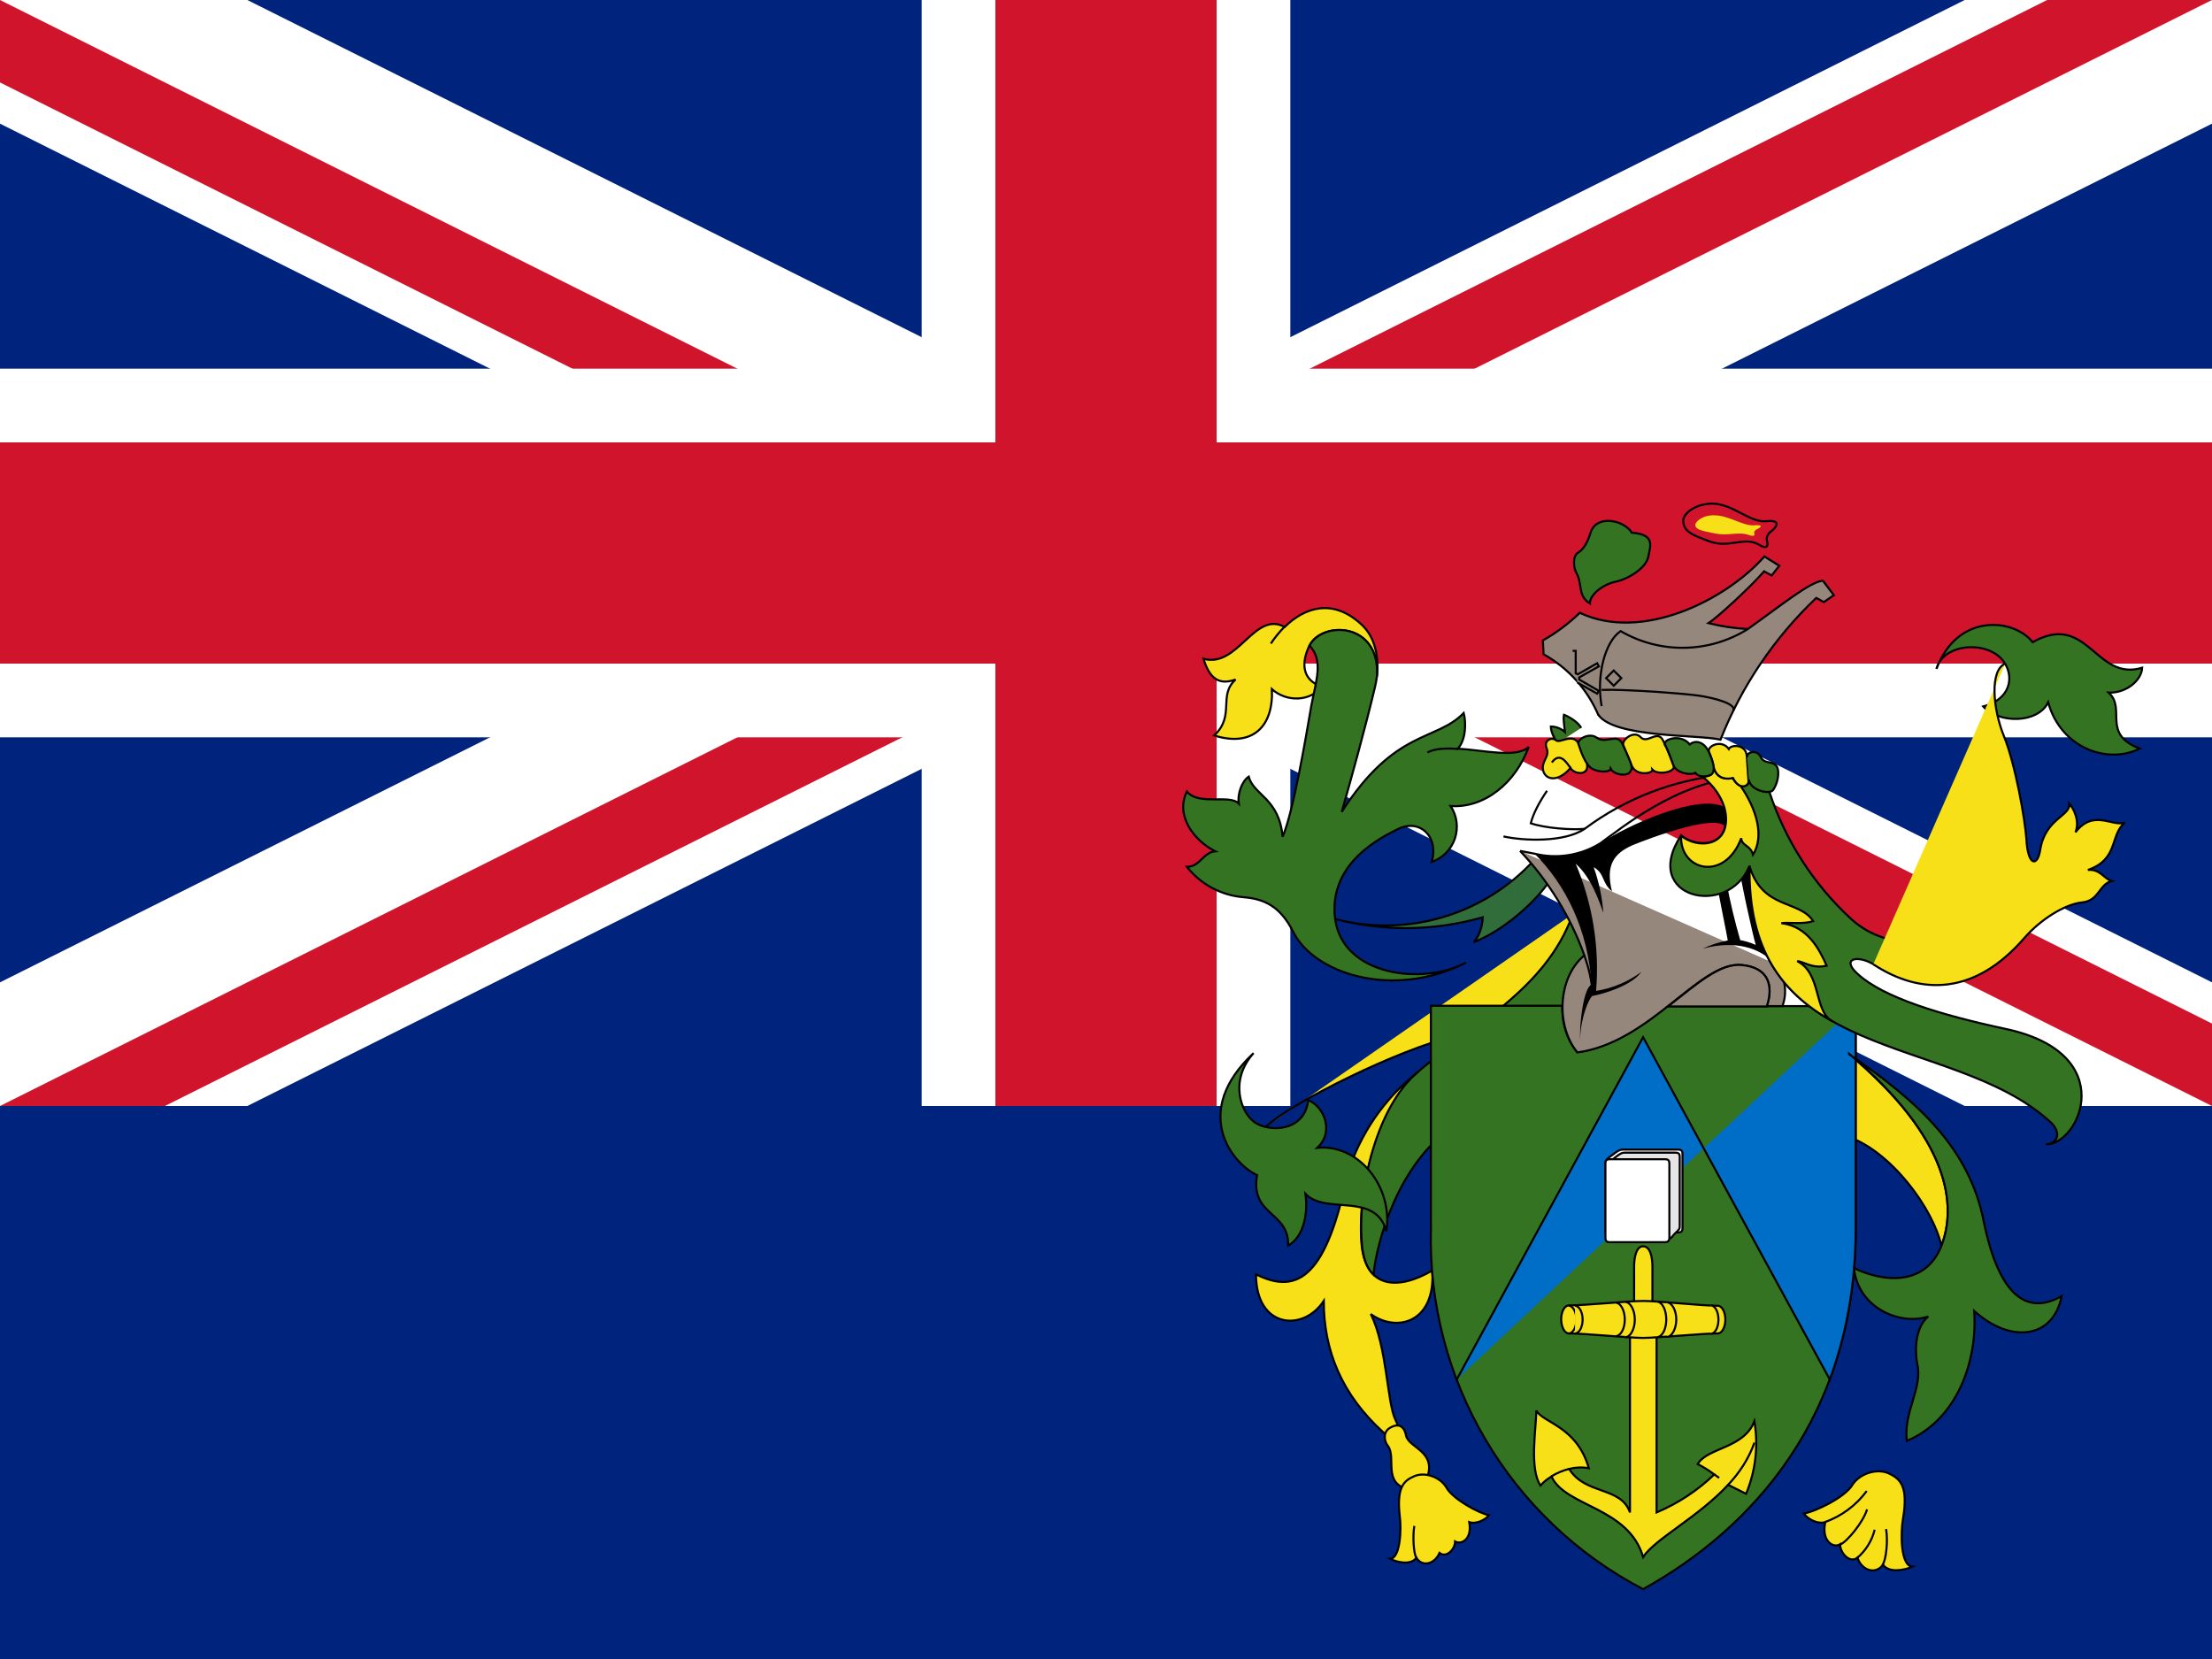
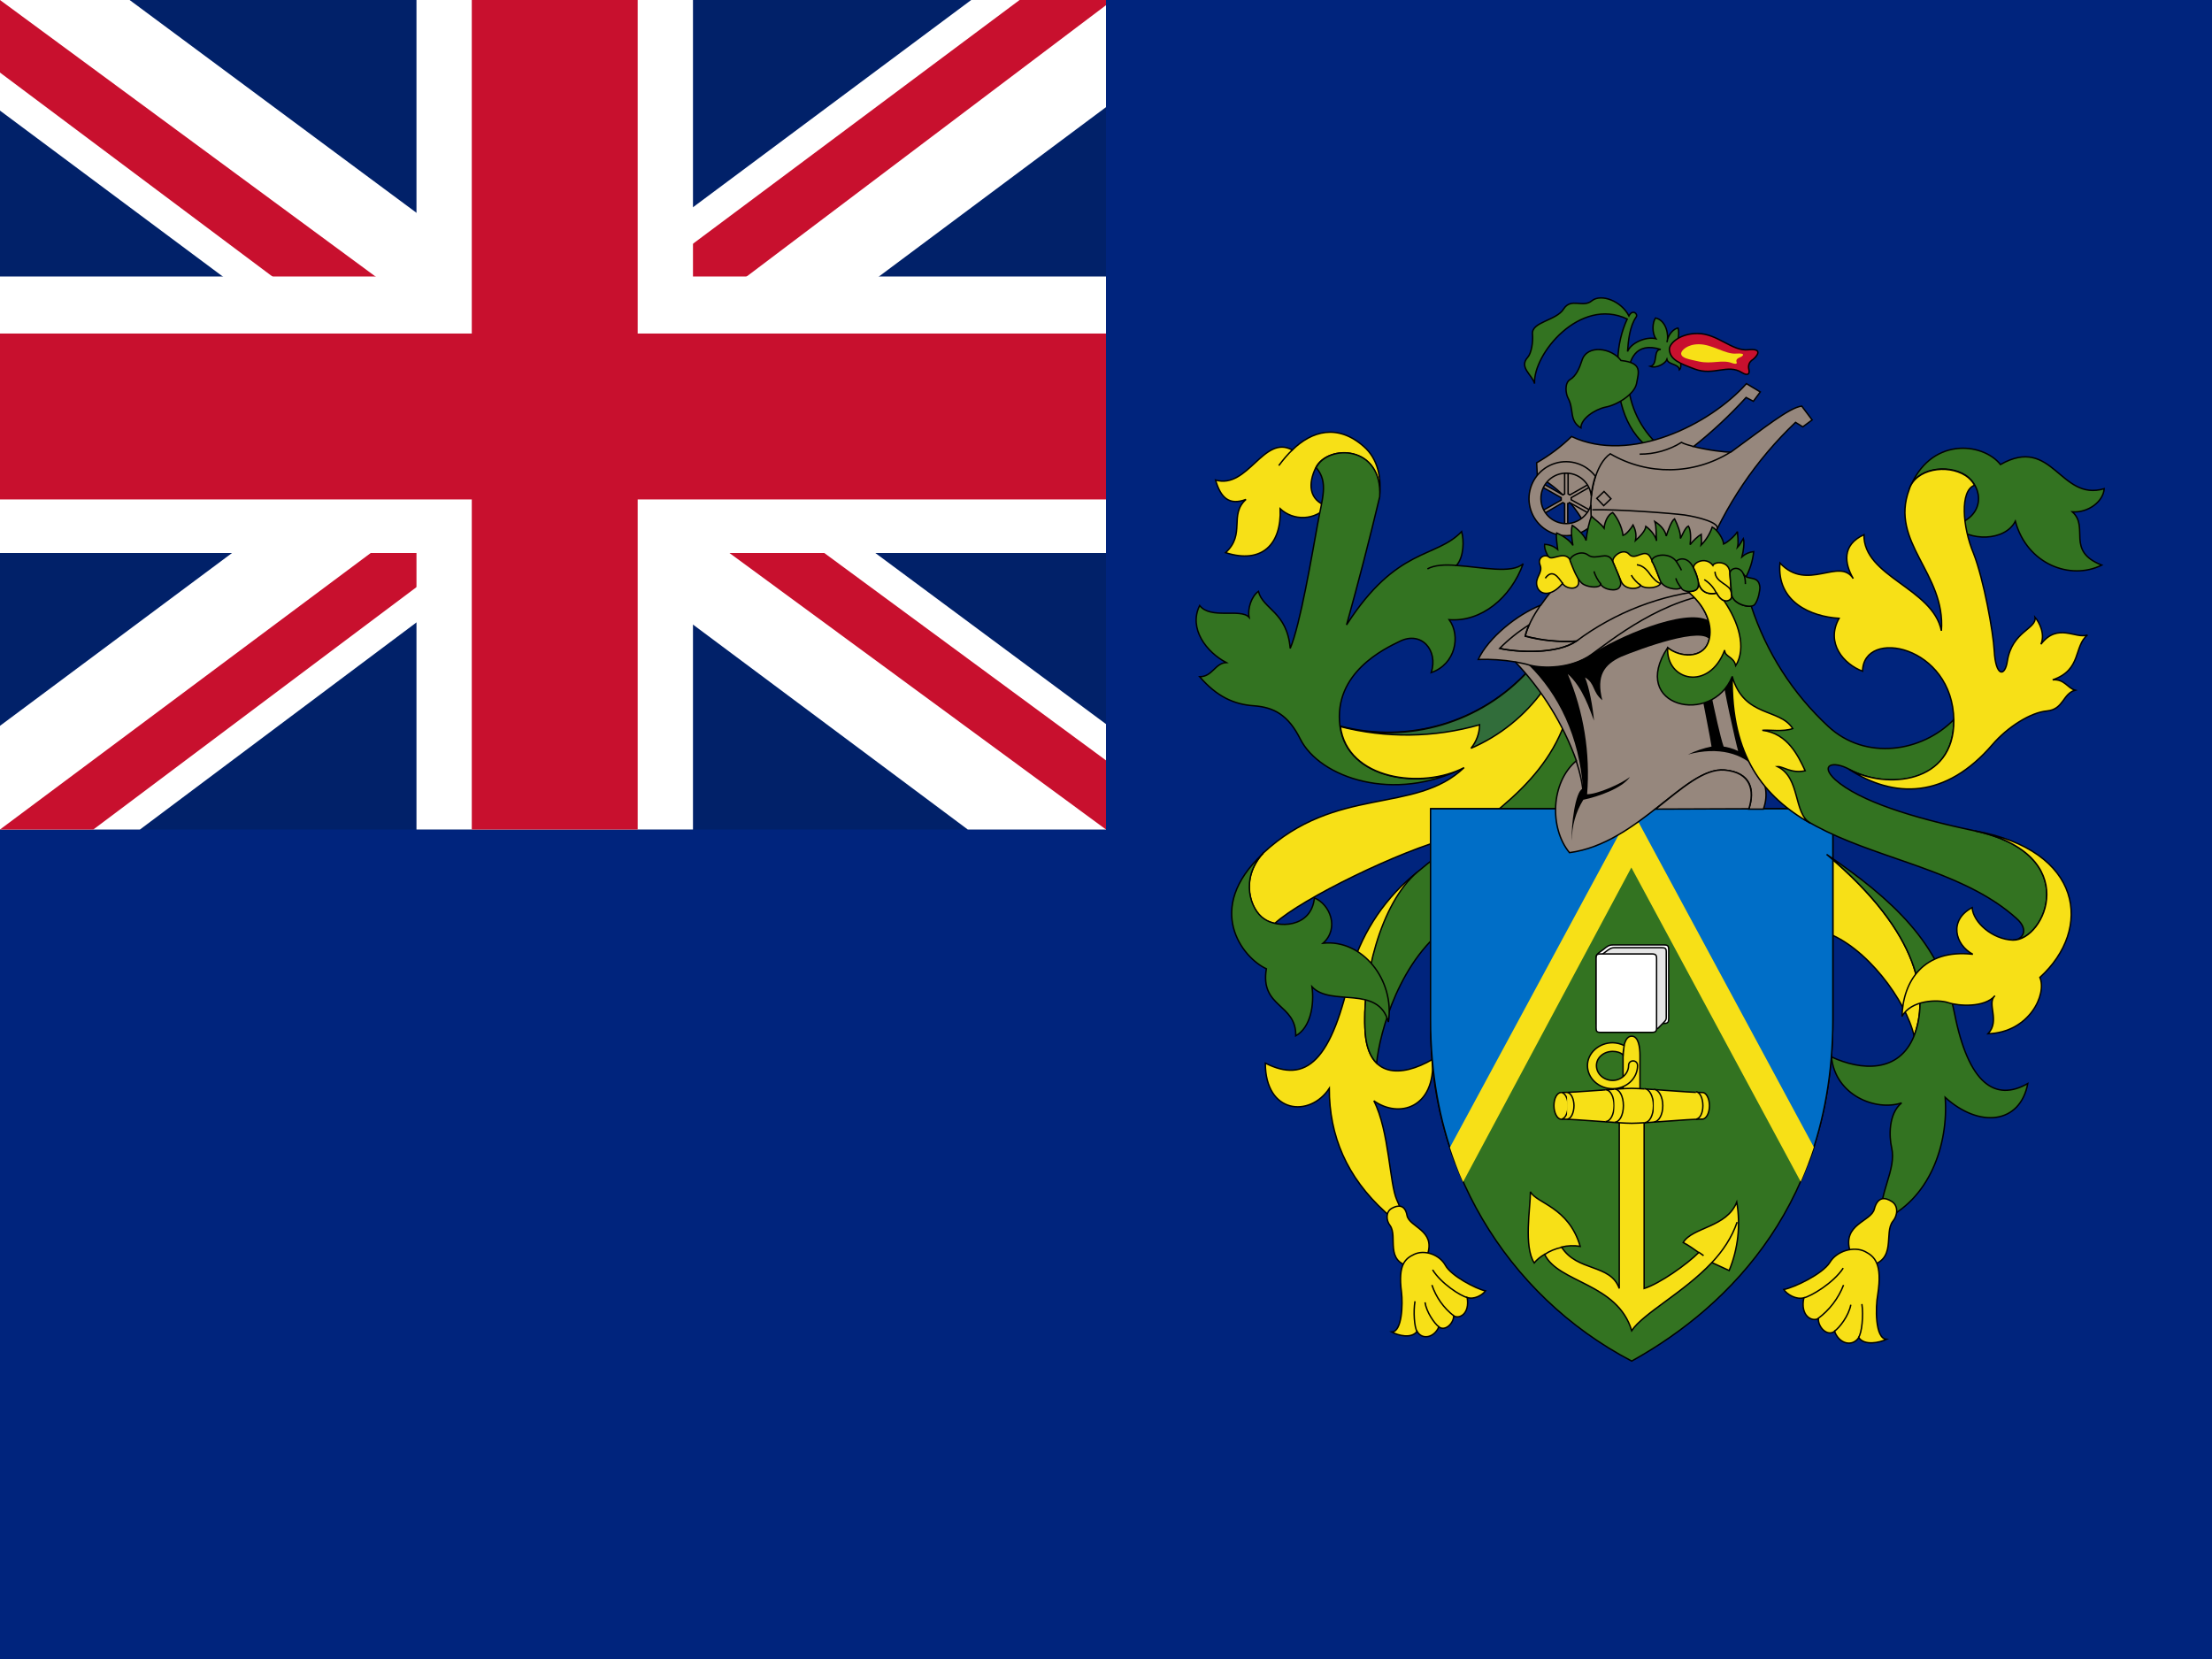
- <svg xmlns="http://www.w3.org/2000/svg" id="flag-icon-css-pn" viewBox="0 0 640 480">
-   <defs>
+ <svg xmlns="http://www.w3.org/2000/svg" id="flag-icons-pn" viewBox="0 0 640 480">
+   <defs id="defs553">
    <clipPath id="pn-a">
-       <path d="M-15-7.5h30v15h-30z" />
+       <path id="path550" d="M-15-7.5h30v15h-30z" />
    </clipPath>
  </defs>
-   <path fill="#00247d" d="M0 0h640v480H0z" />
-   <g clip-path="url(#pn-a)" transform="translate(320 160) scale(21.33333)">
-     <circle r="20" fill="#00247d" />
-     <path stroke="#fff" stroke-width="3" d="M-20-10l40 20m-40 0l40-20" />
-     <path stroke="#cf142b" stroke-width="2" d="M-20-10l40 20m-40 0l40-20" />
-     <path fill="#fff" d="M0 0l20 10h-3L-3 0m3 0l20-10h3L3 0M0 0l-20 10h-3L-3 0m3 0l-20-10h3L3 0" />
-     <path stroke="#fff" stroke-width="5" d="M-20 0h40M0-10v20" />
-     <path stroke="#cf142b" stroke-width="3" d="M-20 0h40M0-10v20" />
-   </g>
-   <path fill="#f7e017" stroke="#000" stroke-width=".6" d="M410 310.4a59.7 59.7 0 00-20.1 29.3c-6 28.9-14 35.3-26.5 29 0 15.6 13.6 16.8 19.6 7.7 0 14.5 5.3 27.1 17.1 37.9 5 4.5 6 1.4 3.6-3.6s-2.4-21.2-7.1-30.5c7.6 5.5 18.8 2.4 17.8-12.6-9.7 5.7-19.5 5.5-20.5-8.1-1.2-16 5-39.1 16-49.1zm-11.6-114.8c.6-5.7-.6-11.6-4.8-15.2-8-7.2-16-4.8-21.9 1-8.8-4.8-13.5 12-23.5 9.2 1.7 5.5 4.3 7.8 9.3 6-5.2 4.7 0 10.4-6.2 16.2 11.2 3.5 17.2-2.7 16.7-13.4 4.3 3.8 11 3.6 14.5-.7-6-2-6-7.1-3.6-12 3.6-7 20.4-6.8 19.5 9z" />
-   <path fill="#337321" stroke="#000" stroke-width=".6" d="M424.2 278.5c-12.6 6.7-35.7 3.8-37.9-12.6-2.1-16.4 13.8-23.8 18.1-26 6.7-3.3 12 2.6 9.8 9.5a10.8 10.8 0 005.5-16.2c9.7.7 18.8-6.6 22.6-17.1-3.4 3.3-12.8 1-20.5.5 2.4-2.6 2.4-7.7 1.7-10.3-8.1 8.3-19.8 4.5-35.3 28.6 2.4-8.3 7-25 9.6-36a27.1 27.1 0 00.6-3.3c.9-15.7-15.9-16-19.5-8.8 4 4.4 2 9.6.5 17.4-1.6 9.3-5.2 30.7-8.3 37.9-1-11.2-8.4-12-9.8-17.4-2.1 1.4-3.3 5.2-2.9 7.8-2.6-2.8-11.6.7-15-3.5-3.5 7.1 2.2 14.3 8.2 17.3-3.5.3-4.4 4.5-8.2 4.5a23.3 23.3 0 0016.5 8.8c6 .5 10.6 2.7 14.3 10.1 6 11.9 28.6 19.6 50 8.8z" />
-   <path fill="#f7e017" stroke="#000" stroke-width=".6" d="M455.7 264c-7.2 19.7-26.7 33.8-35.6 36-15 3.6-45.6 18.4-53.8 26" />
-   <path fill="#337321" stroke="#000" stroke-width=".6" d="M410 310.4c-11.4 9.6-17.3 33.1-16 49.1.3 4.4 1.5 7.5 3.4 9.3.8-9 7.1-32.4 23.2-42.9 13.6-8.8 34.8-28.6 42.7-51.2a18 18 0 00-8.4-9.8c-7.8 21.4-28.7 31.6-45 45.5z" />
-   <path fill="#316d3a" stroke="#000" stroke-width=".6" d="M448.4 254.8c-4 6-13.2 14.4-22 17.8 1.9-2.2 2.5-5 2.6-7.2a80.8 80.8 0 01-42.7.5 58.2 58.2 0 0057.7-17.2c2 2.2 3.6 4 4.4 6.1z" />
-   <path fill="#337321" stroke="#000" stroke-width=".6" d="M362.7 304.7c-18.2 17-6.2 32 1 35.3-2 11.9 9.3 10.4 9 20.4 4.6-2.6 5.8-9.5 5-15 5.8 6.2 20.3-.7 23.4 10.8 2-12.7-7.9-25.3-20-24.1 5-4.5 2.1-11.9-2.6-13.8-1 9.3-11.5 9.3-15.5 6.4-4-2.8-7.4-12.1-.3-20z" />
-   <path fill="#f7e017" stroke="#000" stroke-width=".6" d="M402.2 413.1c-2 1.1-1.9 3.7-.6 5.3 2.5 3.4-1.8 11 6.3 12.6 2.4.5 4.2-1 5.1-3.7 2.5-7.5-5.5-8.4-6.2-12-.7-3.5-3-3.2-4.6-2.2z" />
-   <path fill="#f7e017" stroke="#000" stroke-width=".6" d="M409 427.2c-2.7 1.2-5 3-4 11.5.5 3.6.2 12.2-2.8 12.3 1.9 1 6 2 7.6-.3 1.6 2.7 5.2 2 6.7-1.4 1.9 1.6 4.5-1 4.5-3.3 1.7 1 5-.5 4.1-5.6 2 .7 4.7-.7 5.7-2-3-.6-10.5-4.7-12.3-8-1.8-3.1-6.4-4.7-9.5-3.2z" />
-   <path fill="none" stroke="#000" stroke-width=".6" d="M367.7 186.2a31.4 31.4 0 014-4.9m41.3 36.4c2.1-1.1 5.3-1.3 8.9-1m-12.1 234c-.8-1.1-1.1-6.2-.6-9.2m7.3 7.8" />
-   <path fill="#f7e017" stroke="#000" stroke-width=".6" d="M535 305c29.3 24.5 31.2 44 26.7 55.4-2.4-10.7-14.5-27.3-27.2-31.6l.5-23.9z" />
-   <path fill="#337321" stroke="#000" stroke-width=".6" d="M482.6 291.1h54.3v64.4c0 54.7-30.5 87.1-61.5 104.3A114.3 114.3 0 01414 355.5V291h38c0 3.4.4 8.4 4.3 13.4 9-1 19.2-7.7 26.2-13.4z" />
-   <path fill="#006ec7" stroke="#000" stroke-width=".6" d="M536.9 291.1v64.4c0 16.5-2.8 31-7.5 43.6l-54-99-53.9 99" />
-   <g fill="#f7e017" stroke="#000" stroke-width=".6">
-     <path d="M500 429.6l5.2 2.6a38.3 38.3 0 002.4-21c-3 7.9-13.6 7.6-16.4 12.4a34.6 34.6 0 014.8 3 55 55 0 01-16.7 11v-51c0-3.6-1.2-6.6-1.2-9.6v-10.5c0-2.4-.5-5.9-2.7-5.9-2.1 0-2.6 3.5-2.6 5.9V377c0 3-1.2 6.4-1.2 9.6v51c-2.6-7.6-12.9-5-17.6-12.6a13.5 13.5 0 015.7-.2c-3.5-12.2-13.3-13.1-15.2-16.7 0 5-2.1 16.7 1.2 21.7a13.3 13.3 0 013.2-2.6c4 8.8 22.3 8.8 26.5 23.3 3.5-5.3 15.9-11.5 24.6-20.9z" />
-     <path d="M475.4 387.1c4 0 17-1.3 21.6-1.3 1.2 0 2.2-1.8 2.2-4s-1-4-2.2-4c-4.6 0-17.5-1.4-21.5-1.4s-17 1.3-21.6 1.3c-1.2 0-2.2 1.8-2.2 4s1 4.1 2.2 4.1c4.6 0 17.5 1.3 21.5 1.3zm-2.6-20.9" />
-     <path d="M453.9 385.8c1.2 0 2.2-1.8 2.2-4s-1-4-2.2-4" />
-     <path d="M455.7 385.8c1.2 0 2.2-1.8 2.2-4s-1-4-2.2-4m11.7 8.8c1.5 0 2.7-2.1 2.7-4.8 0-2.7-1.2-4.9-2.7-4.9m2.8 10c1.5 0 2.8-2.3 2.8-5.1s-1.3-5.1-2.8-5.1m9.1 10.2c1.6 0 2.8-2.3 2.8-5.1 0-2.9-1.2-5.2-2.8-5.2m3 10.2c1.4 0 2.7-2.3 2.7-5 0-2.8-1.3-5-2.8-5m12.8 9.1c1.2 0 2.2-1.8 2.2-4.1s-1-4.1-2.2-4.1m-46.2 49.5a18.1 18.1 0 015.2-2.2m43.4 2.6l-1.4-1m4 3c3.3-3.5 6-7.6 7.6-12.2" />
-   </g>
-   <g stroke="#000" stroke-width=".6">
-     <path fill="#fff" d="M464.5 336.6c0-1.2 1-1.7 2.1-2.5 1.3-1 1.9-1.5 3.1-1.5h15.6c1.2 0 1.5.3 1.5 1.4v21.2c0 1.1-.3 1.4-1.5 1.4h-20.8v-20.2" />
-     <path fill="#e5e5e5" d="M481.5 358.5c2 0 1.7 0 3-1.5 1.6-1.5 1.5-1.4 1.5-2.8v-19.4c0-1-.3-1.3-1.4-1.3h-14.4c-1.1 0-1.6.4-2.9 1.4-1 .8-1.9 1.3-1.9 2.3v21.3h16z" />
-     <path fill="#fff" d="M483 358c0 1-.3 1.4-1.4 1.4h-15.7c-1.1 0-1.4-.3-1.4-1.4v-21.3c0-1 .3-1.3 1.4-1.3h15.7c1.1 0 1.4.3 1.4 1.4V358z" />
-   </g>
-   <path fill="#96877d" stroke="#000" stroke-width=".6" d="M513.3 278.7a12 12 0 012.4 12.4h-4.5c1.9-5.7.7-11.2-7.4-11.9-12.1-1-26.2 22.4-47.4 25.3-6.2-7.4-5.9-21.5 2-28.1a86.7 86.7 0 00-18.6-30.2" />
-   <path d="M460.5 285c-1-16-7.5-29-16.5-38a25 25 0 0019-3c8-5.3 28.4-14.5 35.9-10.5a11.7 11.7 0 01.5 6.1c-1.8-4.7-21.6 2.7-27.2 5-5.3 2.4-7.7 5.8-5.8 13.3-3.1-2.6-2-5.1-5.3-7a50 50 0 012.8 13.2c-1.2-3.2-3.4-10.1-8-14.2a78 78 0 015.9 36.8 30 30 0 0013.1-5.5c-2.5 3.6-9.7 6.1-14.3 7-2 2.6-3.5 9-3.4 12.6-.3-4.4 1-15.2 3.3-15.9zm52.8-6.3c-4-4.4-11.3-6.8-20.7-4.2a29.8 29.8 0 017.3-2.4c-.4-2.5-2.7-13.3-3-15.9l2.6-1a178 178 0 004 16.8c1 .2 2.8.6 4.5 1.4-.8-2.5-4.8-20.5-4.7-22.4l3.6-2c1.4 9.8 3.7 24 6.4 29.7z" />
-   <path fill="#96877d" stroke="#000" stroke-width=".6" d="M511.2 291.1c1.9-5.7.7-11.2-7.4-11.9-6.3-.5-13 5.6-21.2 12h28.6zm-52.7-51.3" />
-   <path fill="none" stroke="#000" stroke-width=".6" d="M458.4 276.4c1.3 3.8 2.2 7.4 2.3 10.7m-13.1-58.3c-2.2 3.2-4 6.6-4.7 9.4 4 1.4 12 2 15.6 1.6" />
-   <path fill="none" stroke="#000" stroke-width=".6" d="M439.8 246.2l4.2.8a24.9 24.9 0 0019-3c6-4.3 22.2-17.7 40.6-19.1" />
-   <path fill="none" stroke="#000" stroke-width=".6" d="M435 242c5.8 1.3 17.6 1.8 23.5-2.2a80.4 80.4 0 0140.5-15.6" />
-   <path fill="#337321" stroke="#000" stroke-width=".6" d="M535 305c20 13.8 34.8 27.1 39 48.6 4.4 21.4 12.5 27.1 22.5 21.4-2.4 12.4-14.8 13.8-25.3 4.3 1 14.3-4.8 31.4-19.5 37.6-1-8.6 4.7-15.3 3-22.4-.6-3-.9-10.2 3.2-13.6-7.9 2.7-20.3-2.3-21.5-14 9 4.3 20.8 5 25.3-6.4 4.5-11.5 2.6-31-26.7-55.6zm25.3-111.5c6.1-16.3 22.4-14.6 27.8-7.7 16-9 18.1 11.5 31.7 7.4-.2 3.8-4.8 7.4-9.7 7.2 5.2 4.7-2.2 11.9 9 16.2-9.5 4.7-22.9-.3-26.5-13.4-3 6.2-14.3 6.2-18.8 1.2 9.8-2.6 9-11.7 3.6-15.2-5.5-3.6-15.3-2.2-17.1 4.2zM511.9 229a86.8 86.8 0 0023.6 36.8c11.4 10.5 28.7 7.8 38.3-2.2.3 20-20.4 21.5-31.9 15.3-5-2.8-9.2-1.3-4.3 3 7.4 6.7 23.6 11.7 42.7 15.8 33.3 7.1 21.4 33.6 11.6 33.4 2.9-.1 5.2-3 1.1-6.7-29-26-87.8-15.7-86.8-73.9-6.2 15.3-31.7 9.3-19.8-8.8 3.8 3.1 10.5 3.3 12.4-1.4 1.5-3.7.5-10.2-6.2-15.7 1.1-.1 3.5 0 3.2-2.7.3 1.6 1.8 4 5.5 3.2 1.1 1.6 2.2 2.8 3.8 2.2.3-.2 1.2-.6.8-2.3.3 3.1 4 4.3 6 4z" />
-   <path fill="#f7e017" stroke="#000" stroke-width=".6" d="M542 279c13.7 9 29.3 9 43.7-7.6 4.6-5.3 11.7-9.8 16.7-10.3s4.8-5.2 8.6-6.2c-2.4-.7-3.3-3.5-6.9-3.2 9-3.1 6.3-10.2 10.7-13.7-3.6 1.3-9.1-4-14.3 2.8 1.3-3.2-.5-6.9-1.8-8.3.5 3.6-7 4.3-8.4 13.4-.8 5-3.6 4.7-4-3.1-.4-5.8-3.2-21.7-6.5-29.8-3.3-8.1-4.1-19.2.4-21m-33.5 234.4c3 1.5 5.5 3.5 3.9 13-.7 4-.8 13.6 2.7 13.9-2.2 1-6.8 1.9-8.5-.6-2 2.9-6 1.9-7.4-2-2.2 1.7-5-1.3-5-3.9-1.8 1.2-5.5-.7-4.3-6.4-2.3.7-5.2-1-6.2-2.5 3.3-.5 11.9-4.7 14-8.2 2.2-3.5 7.4-5 10.8-3.3z" />
-   <path fill="none" stroke="#000" stroke-width=".6" d="M544.7 452.7c1-1.3 1.6-6.9 1-10.3m-8.4 8.4a15.7 15.7 0 005.1-8.2m-10 4.3c2-.8 6.7-6.5 7.8-10.2m-12.2 3.7a26 26 0 0012.1-9" />
-   <path fill="#f7e017" stroke="#000" stroke-width=".6" d="M506.2 250.6c-.4 24.5 9.7 36.8 23.8 44.8-5.2-3-3-13.8-10-17.3 1.7 0 4.3 2.3 8.5 1.3-2-4.5-5.4-11.4-13.1-12.3 2-.3 6.4.4 9.2-.6-4-6.2-14.7-3.3-18.4-15.9zm-2.6-23.2c-.8-.3-1.6-1.1-2.3-2.3-3.7.8-5.2-1.5-5.5-3.2.2 2.8-2.1 2.7-3.2 2.8 6.7 5.5 7.7 12 6.2 15.7-2 4.7-8.6 4.5-12.4 1.4-.5 10.1 12.6 13.5 17.4.7 0 2.2 2.7 2 3.4 4.8 3.4-5.5.9-13.4-3.6-19.9z" />
-   <path fill="#cf142b" stroke="#000" stroke-width=".6" d="M487 150.7c0-2.2 3.6-5 8.6-5 6 .2 10.7 5.6 15.5 5.1 4.8-.5 2.5 2.1 1.4 2.9-1 .7-1.6 1.8-1.2 3 .4 1.4-.3 2.2-2.2 1-4.3-2.7-8.6 1-14.3-1-4.9-1.8-7.7-2.8-7.8-6z" />
-   <path fill="#96877d" stroke="#000" stroke-width=".6" d="M462.5 207a36.5 36.5 0 00-15.9-17.7l-.2-4a53 53 0 0010.7-8c17.9 8.5 42.2-3.6 53.4-16.3l4.3 2.7-2.2 2.8-2.2-1.2c-2.8 3.4-13 13-16.1 15a61 61 0 0011.4 1.7c10-7.1 17.9-13.6 21.7-14l3.2 4.2-2.9 2-2.2-1.2a114.6 114.6 0 00-27.7 41c-6.6-1.5-30.5-.5-35.3-7.1z" />
-   <path fill="none" stroke="#000" stroke-width=".6" d="M463.4 204.3c-1.6-8.9 1-18.7 5.5-21.7a35.6 35.6 0 0036.8-.6" />
-   <path fill="none" stroke="#000" stroke-width=".6" d="M463.4 199.6c7.6-.2 24.2 1.1 28.3 1.7 4 .6 10.8 2.3 9.8 4.3m-34.6-7.2l2.2-2.2-2.2-2.2-2.2 2.2 2.2 2.2z" />
-   <path fill="#337321" stroke="#000" stroke-width=".6" d="M472.1 154c-2.7-3.8-10.3-5-11.9.1-.7 2.3-1.8 4.7-3.6 5.8-1.7 1-1.3 4.3-.6 5.7 2 3.4.3 6.7 4 9 0-2.7 4-5.6 7.5-6.3 3.4-.7 8.7-3.8 9.4-7.2.7-3.5 1.9-6.4-4.8-7z" />
-   <path fill="#96877d" stroke="#000" stroke-width=".6" d="M455 188.3h.9v6.5l.6.3 5.6-3.2.5.9-5.7 3.2a1.7 1.7 0 010 .6l5.7 3.3-.5.8-5.7-3.2" />
-   <path fill="#337321" stroke="#000" stroke-width=".6" d="M450.7 215c-.7-.8-2-3.1-2-4.8a6.2 6.2 0 014.1 1.6c-.1-1.2-.6-3.8-.3-5 1.3.5 4 2 5 3.8" />
-   <path fill="#f7e017" d="M490.5 151.9c0-.9 2-2.9 5.5-2.8 4.2 0 8 3 11.4 2.9 3.4-.3 1.7.8 1 1.1-.7.3-1 .8-.8 1.3.2.5-.2.9-1.6.4-3-1.1-6 .4-10-.5-3.4-.7-5.4-1-5.5-2.4z" />
-   <g stroke="#000" stroke-width=".6">
-     <path fill="#f7e017" d="M454.4 222.2c-3.6 4.2-7.2 3.5-7.9.8-.7-2.8 2-4 1-6.5-1-2.3 1.5-3.4 2.7-2.3 1.2 1 5-2.4 6.7 1.2 1.6 3.5 3 6 2 7.5-1 1.4-3.8.7-4.5-.7zm15.3-6.5c-.7-1.5 3-4.6 5-2.4 1.9 2.1 4.9-2.4 6.5 1 1.7 3.4 2.2 5.2 3 7.1.9 2-4.5 3-6.1 1.3.2 1.1-4.7 2-6-1.2l-2.4-5.8zm24.8 2c-.9-1.7 3.5-4 5.7-1 .6-1.3 5-1.5 5.2 2.1l.5 7.2c.1 1.5-2.6 2.8-4.5-.9-3.5.8-5.2-1.2-5.6-3.3a17 17 0 00-1.3-4.1z" />
-     <path fill="#337321" d="M456.7 215.3c-.6-1.2 3-3.6 5.4-1.8 2.5 1.8 5.9-1.5 7.3 1.7 3 6.5 3.1 7 2.2 8.2-.9 1.3-4.7.8-5.6-1-.2 1.2-3.5 1-5.2.1-2-1-3.4-5-4.1-7.2zm25 .3c-.8-1.8 4.8-3.4 7.2-.2 1.3-1.2 4-1.2 5.6 2.3 1.5 3.5 1.8 5.5.6 6.4-.8.6-3.6 1-4.6-.5-1.3.8-5.4.1-6.3-2.1-.8-2.3-1.6-4.3-2.4-6zm23.8 3.5c-.2-1.6 2.9-2.4 4 0 1.1 2.5 4.8.3 5 4.3a9 9 0 01-1.5 5.2c-1.1 1.4-6.6 0-7-3" />
-     <path fill="none" d="M454.4 222.2c-1.3-1.8-3.1-4.7-5.4-1.6m17 1.8" />
-   </g>
+   <path id="path555" fill="#00247d" d="M0 0h640v480H0z" />
+   <path id="path796" fill="#012169" d="M0 0h320v240H0Z" style="stroke-width:.5" />
+   <path id="path798" fill="#fff" d="m37.5 0 122 90.5L281 0h39v31l-120 89.5 120 89V240h-40l-120-89.5L40.5 240H0v-30l119.5-89L0 32V0Z" style="stroke-width:.5" />
+   <path id="path800" fill="#c8102e" d="M212 140.5 320 220v20l-135.5-99.5Zm-92 10 3 17.5-96 72H0ZM320 0v1.5l-124.5 94 1-22L295 0ZM0 0l119.5 88h-30L0 21Z" style="stroke-width:.5" />
+   <path id="path802" fill="#fff" d="M120.5 0v240h80V0ZM0 80v80h320V80Z" style="stroke-width:.5" />
+   <path id="path804" fill="#c8102e" d="M0 96.5v48h320v-48zM136.5 0v240h48V0Z" style="stroke-width:.5" />
+   <path id="path1184" d="M410.1 252.3a56.5 56.5 0 0 0-19 27.8c-5.7 27.3-13.3 33.4-25 27.5 0 14.7 12.9 15.8 18.5 7.3 0 13.7 5 25.6 16.2 35.8 4.8 4.3 5.7 1.4 3.4-3.4-2.2-4.7-2.2-20-6.7-28.8 7.2 5.1 17.8 2.2 17-12-9.3 5.4-18.5 5.2-19.5-7.7-1.1-15 4.7-37 15.1-46.5z" style="fill:#f7e017;stroke:#000;stroke-width:.407" />
+   <path id="path1186" d="M399.1 143.7c.7-5.5-.5-11-4.5-14.5-7.6-6.7-15.1-4.5-20.7 1-8.3-4.6-12.8 11.4-22.2 8.7 1.5 5.2 4 7.4 8.8 5.6-5 4.5 0 10-5.9 15.4 10.6 3.4 16.2-2.5 15.8-12.7a9.6 9.6 0 0 0 13.7-.7c-5.6-1.8-5.6-6.7-3.4-11.2 3.4-6.8 19.3-6.5 18.4 8.4z" style="fill:#f7e017;stroke:#000;stroke-width:.407" />
+   <path id="path1188" fill="#337321" d="M423.6 222.1c-12 6.4-33.8 3.7-35.9-12-2-15.5 13.1-22.5 17.2-24.5 6.3-3.2 11.3 2.5 9.2 9 7-2.4 8.6-10.6 5.2-15.3 9.3.7 17.8-6.3 21.4-16.2-3.2 3-12 1-19.3.5 2.2-2.5 2.2-7.3 1.5-9.8-7.6 7.9-18.7 4.3-33.3 27a1023.3 1023.3 0 0 0 9.6-37.1c.8-15-15-15.2-18.4-8.4 3.7 4.2 1.7 9 .4 16.5-1.6 8.7-5 29-7.9 35.8-.9-10.6-7.9-11.3-9.2-16.5-2 1.4-3.2 5-2.7 7.5-2.5-2.7-11.1.7-14.3-3.4-3.3 6.7 2 13.5 7.7 16.5-3.3.2-4 4.1-7.7 4.1 4.9 5.7 9.9 8 15.6 8.4 5.8.4 10 2.6 13.5 9.6 5.7 11.3 27.2 18.6 47.4 8.3z" style="stroke:#000;stroke-width:.407" />
+   <path id="path1190" d="M453.4 208.4c-6.8 18.7-25.3 32-33.6 34-14.2 3.5-43.2 17.6-51 24.8a9 9 0 0 1-3.2-1.3c-3.8-2.7-7-11.5-.2-19 21.2-19.8 44-11.2 58.2-24.8-12 6.3-33.8 3.6-35.8-12a55 55 0 0 0 54.5-16.2 97.7 97.7 0 0 1 11 14.5z" style="fill:#f7e017;stroke:#000;stroke-width:.407" />
+   <path id="path1192" fill="#337321" d="M410.1 252.3c-10.7 9-16.2 31.4-15.1 46.5.3 4.2 1.5 7 3.3 8.8.8-8.6 6.7-30.7 22-40.6 12.8-8.3 32.9-27 40.3-48.5a17.2 17.2 0 0 0-7.9-9.2c-7.4 20.2-27.1 29.9-42.6 43z" style="stroke:#000;stroke-width:.407" />
+   <path id="path1194" fill="#316d3a" d="M446.5 199.7a50.3 50.3 0 0 1-20.9 16.8 11 11 0 0 0 2.5-6.8 76.9 76.9 0 0 1-40.4.5 55 55 0 0 0 54.6-16.2 21 21 0 0 1 4.2 5.7z" style="stroke:#000;stroke-width:.407" />
+   <path id="path1196" fill="#337321" d="M365.4 247c-17.2 16-5.8 30.2 1 33.3-1.9 11.3 8.7 10 8.5 19.4 4.3-2.4 5.4-9 4.7-14.2 5.5 5.9 19.2-.7 22.1 10.2 1.9-12-7.4-24-18.9-22.8 4.8-4.3 2-11.3-2.5-13.1-.9 8.8-10.8 8.8-14.6 6-3.9-2.6-7-11.4-.3-18.9z" style="stroke:#000;stroke-width:.407" />
+   <path id="path1198" d="M402.7 349.6c-1.8 1-1.7 3.5-.5 5 2.3 3.2-1.7 10.4 6 11.9 2.2.5 4-1 4.8-3.5 2.4-7.1-5.2-7.9-5.9-11.3-.6-3.4-2.8-3-4.4-2.1z" style="fill:#f7e017;stroke:#000;stroke-width:.407" />
+   <path id="path1200" d="M409.2 362.9c-2.5 1.2-4.8 2.8-3.7 11 .4 3.3.2 11.4-2.8 11.5 1.8 1 5.7 2 7.3-.2 1.5 2.6 5 1.8 6.3-1.3 1.8 1.4 4.3-1 4.3-3.2 1.5 1 4.7-.4 3.9-5.3 2 .7 4.4-.7 5.3-1.9-2.8-.6-10-4.4-11.6-7.4-1.7-3.1-6-4.6-9-3.2z" style="fill:#f7e017;stroke:#000;stroke-width:.407" />
+   <path id="path1202" d="M370 134.7c1.2-1.6 2.5-3.2 4-4.6" style="fill:none;stroke:#000;stroke-width:.407" />
+   <path id="path1204" d="M413 164.6c2-1.1 5-1.3 8.4-1" style="fill:none;stroke:#000;stroke-width:.407" />
+   <path id="path1206" d="M410 385.2c-.8-1.1-1.1-5.8-.6-8.7" style="fill:none;stroke:#000;stroke-width:.407" />
+   <path id="path1208" d="M416.3 383.9c-1.3-1-3.6-4.3-4-7.1" style="fill:none;stroke:#000;stroke-width:.407" />
+   <path id="path1210" d="M420.6 380.7a19 19 0 0 1-6.3-8.9" style="fill:none;stroke:#000;stroke-width:.407" />
+   <path id="path1212" d="M424.5 375.4c-1.9-.4-7.6-4.1-10-8" style="fill:none;stroke:#000;stroke-width:.407" />
+   <path id="path1216" d="M528.5 247.2c27.7 23.2 29.5 41.7 25.3 52.5-2.3-10.1-13.8-25.9-25.8-30z" style="fill:#f7e017;stroke:#000;stroke-width:.407" />
+   <path id="path1218" fill="#337321" d="M478.9 234h51.4v61c0 51.9-28.8 82.5-58.2 98.8A108.3 108.3 0 0 1 414 295v-61h36c0 3.2.4 8 4 12.7 8.6-.8 18.2-7.2 24.9-12.6z" style="stroke:#000;stroke-width:.407" />
+   <path id="path1220" fill="#006ec7" d="M530.3 234v61c0 15.6-2.6 29.4-7 41.3L472 242.6l-51 93.7c-4.5-12-7.1-25.7-7.1-41.3v-61z" style="stroke:#000;stroke-width:.407" />
+   <path id="path1222" stroke="none" d="M524.8 331.9a116 116 0 0 1-3.8 10L472 251l-48.7 91c-1.3-2.8-2.9-7.3-3.8-10l52.7-97.6z" style="fill:#f7e017;stroke-width:.407" />
+   <path id="path1224" d="m495.3 365.3 5 2.3a36 36 0 0 0 2.2-19.8c-2.9 7.4-12.8 7.2-15.5 11.7 1.6.8 3.2 2 4.5 2.9-3.4 3.4-11.3 9-15.8 10.4v-48.4c0-3.4-1.2-6.2-1.2-9v-10c0-2.3-.4-5.6-2.4-5.6s-2.5 3.3-2.5 5.6v10c0 2.8-1.1 6-1.1 9v48.4c-2.5-7.2-12.2-4.8-16.7-12a14 14 0 0 1 5.4-.2c-3.4-11.5-12.7-12.4-14.4-15.8 0 4.8-2 15.8 1.1 20.6.7-.9 1.8-1.8 3-2.5 3.9 8.3 21.1 8.3 25.2 22.1 3.3-5 15-11 23.2-19.7z" style="fill:#f7e017;stroke:#000;stroke-width:.407" />
+   <path id="path1226" d="M472.1 325c3.8 0 16-1.2 20.4-1.2 1.2 0 2.1-1.8 2.1-3.9 0-2-.9-3.8-2-3.8-4.5 0-16.6-1.2-20.5-1.2-3.8 0-16 1.2-20.4 1.2-1.2 0-2.1 1.7-2.1 3.8 0 2.1 1 3.9 2 3.9 4.5 0 16.7 1.2 20.5 1.2z" style="fill:#f7e017;stroke:#000;stroke-width:.407" />
+   <path id="path1228" d="M469.6 305.2c-.8-.7-1.8-1-3-1-2.6 0-4.7 1.8-4.7 4.1 0 2.4 2.1 4.3 4.7 4.3 2.5 0 4.6-2 4.6-4.3 0-1.8 2.6-1.8 2.6 0 0 3.7-3.2 6.7-7.2 6.7s-7.3-3-7.3-6.7c0-3.6 3.3-6.6 7.3-6.6a8 8 0 0 1 3.3.8c0 .6-.3 1.7-.3 2.7z" style="fill:#f7e017;stroke:#000;stroke-width:.407" />
+   <path id="path1230" d="M451.7 323.8c1.1 0 2-1.8 2-3.9 0-2-.9-3.8-2-3.8" style="fill:#f7e017;stroke:#000;stroke-width:.407" />
+   <path id="path1232" d="M453.4 323.8c1.1 0 2-1.8 2-3.9 0-2-.9-3.8-2-3.8" style="fill:#f7e017;stroke:#000;stroke-width:.407" />
+   <path id="path1234" d="M464.5 324.5c1.4 0 2.5-2 2.5-4.6 0-2.5-1-4.6-2.5-4.6" style="fill:#f7e017;stroke:#000;stroke-width:.407" />
+   <path id="path1236" d="M467.1 324.7c1.5 0 2.6-2.1 2.6-4.8 0-2.7-1.1-4.8-2.6-4.8" style="fill:#f7e017;stroke:#000;stroke-width:.407" />
+   <path id="path1238" d="M475.8 324.8c1.5 0 2.6-2.2 2.6-4.9s-1.2-4.9-2.6-4.9" style="fill:#f7e017;stroke:#000;stroke-width:.407" />
+   <path id="path1240" d="M478.5 324.6c1.4 0 2.6-2 2.6-4.7 0-2.6-1.2-4.7-2.6-4.7" style="fill:#f7e017;stroke:#000;stroke-width:.407" />
+   <path id="path1242" d="M490.6 323.8c1.2 0 2.1-1.7 2.1-3.9s-.9-4-2-4" style="fill:#f7e017;stroke:#000;stroke-width:.407" />
+   <path id="path1244" d="M447 362.9c1.3-.9 3-1.6 4.8-2" style="fill:#f7e017;stroke:#000;stroke-width:.407" />
+   <path id="path1246" d="m492.9 363.3-1.4-1" style="fill:#f7e017;stroke:#000;stroke-width:.407" />
+   <path id="path1248" d="M495.3 365.3c3.2-3.4 5.8-7.3 7.3-11.7" style="fill:#f7e017;stroke:#000;stroke-width:.407" />
+   <path id="path1250" fill="#fff" d="M461.8 277.2c0-1.2.9-1.6 2-2.4 1.2-1 1.7-1.4 2.9-1.4h14.8c1 0 1.3.3 1.3 1.3v20c0 1-.2 1.4-1.3 1.4h-19.7v-19.2" style="stroke:#000;stroke-width:.407" />
+   <path id="path1252" fill="#e5e5e5" d="M477.8 297.8c2 0 1.6 0 3-1.4s1.3-1.3 1.3-2.6v-18.4c0-1-.3-1.2-1.3-1.2h-13.7c-1 0-1.5.4-2.7 1.3-1 .8-1.8 1.2-1.8 2.2v20.1z" style="stroke:#000;stroke-width:.407" />
+   <path id="path1254" fill="#fff" d="M479.3 297.4c0 1-.3 1.3-1.4 1.3h-14.8c-1.1 0-1.3-.3-1.3-1.3v-20.1c0-1 .2-1.3 1.3-1.3h14.8c1.1 0 1.4.3 1.4 1.3z" style="stroke:#000;stroke-width:.407" />
+   <path id="path1256" fill="#96877d" d="M508 222.3c2.8 3.2 3.8 7.5 2.2 11.8H506c1.8-5.5.7-10.6-7-11.3-11.4-1-24.8 21.2-44.9 23.9-5.8-7-5.5-20.3 2-26.6a82 82 0 0 0-17.7-28.6 55 55 0 0 0-10.7-.7c3-6.4 11.3-13 18.1-15.7a82 82 0 0 1 3.4-4.5c.7-8.7 42-4.7 50.7.7 0 9.8 3.9 42.2 8.2 51z" style="stroke:#000;stroke-width:.407" />
+   <path id="path1258" d="M458 228.2c-1-15-7.1-27.4-15.7-35.8a23.5 23.5 0 0 0 18-3c7.5-5 27-13.6 34-9.9.6 1.3 1 4 .5 5.9-1.7-4.5-20.4 2.4-25.7 4.6-5 2.3-7.3 5.5-5.5 12.6-3-2.5-2-4.8-5-6.6 1.2 2.9 2.2 8.2 2.6 12.5-1.2-3-3.2-9.6-7.6-13.5a74.2 74.2 0 0 1 5.6 34.8c3 0 9.8-3 12.4-5-2.3 3.3-9.2 5.7-13.5 6.6a22 22 0 0 0-3.3 11.8c-.3-4.2 1-14.3 3.1-15z" style="fill:#000;stroke:none;stroke-width:.407" />
+   <path id="path1260" d="M508 222.3c-3.8-4.2-10.7-6.4-19.6-4a28 28 0 0 1 6.8-2.3c-.3-2.3-2.4-12.5-2.8-15l2.5-1c1.3 6.1 2.8 13.1 3.8 16 .8.1 2.6.5 4.2 1.3-.7-2.4-4.5-19.4-4.4-21.2l3.4-1.8a138 138 0 0 0 6 28z" style="fill:#000;stroke:none;stroke-width:.407" />
+   <path id="path1264" fill="#96877d" d="M506 234c1.7-5.3.6-10.5-7-11.2-6-.5-12.4 5.3-20 11.3z" style="stroke:#000;stroke-width:.407" />
+   <path id="path1266" fill="#96877d" d="M456.1 185.5a45 45 0 0 1-14.8-1.5c.2-1 .6-2 1.1-3.2a47 47 0 0 0-8.5 6.8c5.4 1.2 16.6 1.7 22.2-2.1z" style="stroke:#000;stroke-width:.407" />
+   <path id="path1268" fill="none" d="M456 220c1.2 3.7 2 7.2 2.1 10.3" style="stroke:#000;stroke-width:.407" />
+   <path id="path1270" fill="none" d="M445.7 175.1c-2 3-3.8 6.2-4.4 9a47.6 47.6 0 0 0 14.8 1.4" style="stroke:#000;stroke-width:.407" />
+   <path id="path1272" fill="none" d="M438.4 191.5c1.4.3 2.8.5 4 .9 4 1.1 12.3 1.1 18-3 5.6-4 21-16.7 38.3-18" style="stroke:#000;stroke-width:.407" />
+   <path id="path1274" fill="none" d="M433.9 187.6c5.4 1.2 16.6 1.7 22.2-2.1a76.1 76.1 0 0 1 38.4-14.8" style="stroke:#000;stroke-width:.407" />
+   <path id="path1276" fill="#337321" d="M528.5 247.2c19 13 33 25.7 37 46s11.7 25.7 21.2 20.3c-2.2 11.7-14 13-23.9 4 1 13.6-4.5 29.8-18.5 35.7-.9-8.1 4.5-14.6 3-21.2-.7-3-1-9.7 2.9-12.9-7.5 2.5-19.2-2.2-20.3-13.3 8.6 4 19.6 4.7 23.9-6.1 4.2-10.8 2.4-29.3-25.3-52.5z" style="stroke:#000;stroke-width:.407" />
+   <path id="path1278" fill="#337321" d="M552.4 141.6c5.9-15.3 21.2-13.7 26.4-7.2 15.1-8.6 17.2 10.8 30 7-.2 3.6-4.5 7-9.2 6.7 5 4.5-2 11.3 8.5 15.4-9 4.5-21.6-.2-25-12.7-3 5.9-13.5 5.9-17.8 1.2 9.2-2.5 8.6-11 3.4-14.5-5.3-3.4-14.5-2-16.3 4.1z" style="stroke:#000;stroke-width:.407" />
+   <path id="path1280" fill="#337321" d="M506.7 175.4a82.2 82.2 0 0 0 22.3 34.8c10.8 10 27.1 7.4 36.3-2 .2 18.8-19.4 20.3-30.2 14.4-4.8-2.6-8.7-1.3-4.1 3 7 6.2 22.3 11 40.4 14.8 31.5 6.8 20.3 31.8 11 31.6 2.7 0 4.9-2.9 1-6.3-27.4-24.7-83-15-82.2-70-5.8 14.5-30 8.8-18.7-8.3 3.6 2.9 10 3.1 11.7-1.4 1.4-3.5.5-9.6-5.8-14.9 1 0 3.3 0 3-2.6.3 1.6 1.7 3.8 5.3 3 1 1.7 2 2.7 3.5 2.1.3 0 1.1-.5.8-2.1.2 3 3.8 4.1 5.7 3.9z" style="stroke:#000;stroke-width:.407" />
+   <path id="path1282" d="M535 222.6c13.1 8.5 28 8.5 41.5-7.2 4.3-5 11-9.3 15.8-9.7 4.8-.5 4.5-5 8.1-6-2.2-.6-3.1-3.3-6.5-3 8.5-2.9 6-9.7 10.1-13-3.4 1.3-8.6-3.7-13.5 2.7 1.3-3-.5-6.4-1.7-7.8.5 3.4-6.6 4-8 12.6-.7 4.8-3.4 4.6-3.8-2.9-.3-5.4-3-20.5-6-28.2-3.2-7.6-4-18.2.3-19.7a7.7 7.7 0 0 0-2.6-2.8c-5.3-3.4-14.5-2-16.3 4-5.8 15.4 10.6 24.2 9.3 40.9-2.5-12.4-22.6-15.6-22.4-27.8-6.5 3-5.6 8.4-3.1 12.7-4-6.3-13.3 4-21.2-4.5-1 11.3 9 15.5 17.1 16-4 7.2 1.4 13.3 6.8 15.3.2-12.6 26.1-7.5 26.4 14.2.2 18.5-19.7 20-30.3 14.2z" style="fill:#f7e017;stroke:#000;stroke-width:.407" />
+   <path id="path1284" d="M571.4 240.4c31.5 6.8 20.3 31.8 11 31.6-5.9-.2-11.5-5.1-11.8-9.4-6.8 3.6-5 10.7.2 13.5-14.2-1.6-20.2 7.7-20.5 18 2.6-4.8 10.4-5 13.4-4s10.5 1.5 13.5-2c-2.5 2.2 1.6 7.2-2 11 12-.4 17.1-11.5 15-16.3 15.4-14 12.5-36.8-18.8-42.4z" style="fill:#f7e017;stroke:#000;stroke-width:.407" />
+   <path id="path1286" d="M547.3 347.6c2 1.2 1.8 4 .4 5.7-2.8 3.4 1.4 11.5-7.2 13-2.5.3-4.4-1.3-5.2-4.2-2.4-8 6.1-8.6 7-12.3 1-3.8 3.3-3.3 5-2.2z" style="fill:#f7e017;stroke:#000;stroke-width:.407" />
+   <path id="path1288" d="M539.6 362.1c2.7 1.4 5.1 3.4 3.7 12.4-.7 3.7-.8 12.8 2.5 13-2 1-6.4 1.9-8-.5-1.9 2.8-5.7 1.8-7-1.8-2.2 1.6-4.8-1.3-4.7-3.7-1.8 1-5.3-.7-4.2-6-2.2.6-4.9-1-5.8-2.4 3.1-.6 11.2-4.5 13.3-7.8 2-3.4 7-4.8 10.2-3.2z" style="fill:#f7e017;stroke:#000;stroke-width:.407" />
+   <path id="path1290" fill="none" d="M537.7 387c1-1.2 1.5-6.5 1-9.7" style="stroke:#000;stroke-width:.407" />
+   <path id="path1292" fill="none" d="M530.7 385.2c1.5-1 4.2-4.5 4.8-7.7" style="stroke:#000;stroke-width:.407" />
+   <path id="path1294" fill="none" d="M526 381.5a22 22 0 0 0 7.4-9.7" style="stroke:#000;stroke-width:.407" />
+   <path id="path1296" fill="none" d="M521.9 375.5c2-.4 8.6-4.3 11.4-8.6" style="stroke:#000;stroke-width:.407" />
+   <path id="path1298" d="M501.2 195.8c-.4 23 9.2 34.8 22.6 42.4-5-3-2.8-13.1-9.5-16.4 1.6-.1 4 2.1 8 1.2-2-4.2-5-10.8-12.4-11.7 2-.2 6 .5 8.8-.5-3.8-6-14-3.1-17.5-15z" style="fill:#f7e017;stroke:#000;stroke-width:.407" />
+   <path id="path1300" d="M498.8 173.8c-.8-.3-1.5-1.1-2.1-2.2-3.6.8-5-1.5-5.3-3 .3 2.6-2 2.5-3 2.6 6.3 5.2 7.2 11.3 5.8 14.8-1.8 4.5-8 4.3-11.7 1.4-.5 9.6 12 12.7 16.5.7 0 2 2.6 1.8 3.2 4.5 3.2-5.2.8-12.7-3.4-18.8z" style="fill:#f7e017;stroke:#000;stroke-width:.407" />
+   <path id="path1302" fill="#337321" d="M479 128a27 27 0 0 1-8-18.9c.2-5 2.2-10.3 9.5-8-2.3 0-.7 4.4-3 4.9 1.8.7 4.4-.9 4.8-2 .4 1.6 3.4 1.2 3.6 3 1.1-.9-.1-5.3-1.8-6.2 1.2-.7 2-4.2 1.4-5.9-1.2.2-2.9 1.8-3.2 4.1.6-1.8-.1-6.3-3.3-7-.9 1.2-1.1 4.3.1 6-2.9-.7-7.2 1.2-8.2 3.7.2-3 .6-7.3 2.5-10 .6-.8-1-2.4-2.1-.3-2.2-4.3-8-6.5-10.7-4.4-2.6 2.2-6-1-8.2 2.4-2.1 3.4-9.4 3.7-9 7.3.2 2.2-.3 5.5-1.4 6.7-2.6 2.9 1.3 5 2 7.6-.5-8.5 13.1-25.2 26.8-18.7a30.2 30.2 0 0 0-2.7 11.6c-.6 7.7.6 18.5 8 24.9z" style="stroke:#000;stroke-width:.407" />
+   <path id="path1304" fill="#c8102e" d="M483 101.1c0-2 3.5-4.7 8.2-4.6 5.7 0 10 5.2 14.6 4.7s2.4 2 1.4 2.8c-1 .6-1.5 1.6-1.2 2.9.3 1.2-.2 2-2 .9-4.1-2.6-8.2 1-13.6-1-4.5-1.7-7.2-2.7-7.4-5.7z" style="stroke:#000;stroke-width:.407" />
+   <path id="path1306" fill="#96877d" d="M459.8 154.4a34.3 34.3 0 0 0-15-16.7l-.2-3.8a50 50 0 0 0 10.1-7.6c17 8 40-3.4 50.6-15.3l4 2.4-2 2.7-2.1-1.1a129.6 129.6 0 0 1-15.2 14.2c3.9 1 9.3 1.7 10.8 1.6 9.4-6.8 16.9-12.9 20.5-13.3l3 4-2.7 2-2.1-1.3a108.7 108.7 0 0 0-26.2 38.8c-6.3-1.4-28.9-.5-33.5-6.6z" style="stroke:#000;stroke-width:.407" />
+   <path id="path1308" fill="none" d="M490 129.2c-1.5-.4-2.8-.8-3.5-1.2a22.7 22.7 0 0 1-12.1 3.4" style="stroke:#000;stroke-width:.407" />
+   <path id="path1310" fill="none" d="M460.7 151.9c-1.5-8.4 1-17.8 5.2-20.6a33.6 33.6 0 0 0 34.8-.5" style="stroke:#000;stroke-width:.407" />
+   <path id="path1312" fill="none" d="M460.7 147.5c7.2-.2 23 1 26.7 1.5 3.9.6 10.3 2.2 9.4 4.1" style="stroke:#000;stroke-width:.407" />
+   <path id="path1314" fill="none" d="m464 146.3 2.1-2-2-2.1-2.1 2z" style="stroke:#000;stroke-width:.407" />
+   <path id="path1316" fill="#337321" d="M469 104.3c-2.6-3.6-9.8-4.8-11.3 0-.7 2.2-1.7 4.5-3.4 5.5s-1.3 4.1-.6 5.4c1.8 3.3.2 6.5 3.7 8.6 0-2.6 3.9-5.3 7.1-6 3.3-.6 8.3-3.6 9-6.8.6-3.4 1.8-6-4.5-6.7z" style="stroke:#000;stroke-width:.407" />
+   <path id="path1318" fill="#96877d" d="M452.7 136.8h1v6.1l.5.3 5.3-3 .5.7-5.4 3.1v.6l5.4 3-.5.8-5.4-3c-.1.1-.3.3-.5.3v6.2h-.9v-6.2a2 2 0 0 1-.5-.3l-5.3 3.1-.5-.8 5.3-3v-.7l-5.3-3 .5-.8 5.3 3 .5-.3z" style="stroke:#000;stroke-width:.407" />
+   <path id="path1320" fill="#96877d" d="M460.7 151.8a10.7 10.7 0 1 1 .9-14 24 24 0 0 0-1.2 5.7 7.3 7.3 0 1 0-7.3 8c3.4 0 6.3-2.3 7.2-5.4 0 1.4 0 4.6.4 5.7z" style="stroke:#000;stroke-width:.407" />
+   <path id="path1322" fill="#337321" d="M448.6 162c-.6-.8-1.9-3-1.7-4.5a6 6 0 0 1 3.8 1.5c-.1-1.2-.6-3.6-.3-4.8 1.2.5 3.8 2 4.7 3.6-.2-1.1-.7-4-.2-5.8 1.3.8 3.6 2.9 4 4.4.2-2.3 1-6 1.6-7 1 1 2.6 2 3.6 3.4.2-1.9 1.2-4 2.5-4.5 1 1 2.6 3.7 3 6.6 1-.3 2.3-2 2.9-3 .5 1 1.1 2.5.7 4.5 1.3-1.2 2.8-2.7 3-4.1 1 .7 2.7 2.4 3.1 4.2-.2-1.5 0-4.1-.5-5.6 1.6 1 3 2.5 3.3 4.2.5-1.6 1.5-4.4 2.4-5 .9 1.8 1.8 4 1.7 5.7.6-1.1 1.4-3.2 2.3-3.6.8 1.2.7 4 .5 5.4.8-1.1 2.3-2.5 3.2-3 0 .8.2 2.1 0 3.1a14 14 0 0 0 3.2-5.2c1.6.8 3.2 3.5 3.3 4.9 1.2-.5 3.4-2.5 4-3.6 0 .8.4 3 0 4.6.7-.7 1.3-2 1.7-2.6.4 1.1 0 3.8-.4 5.3a6 6 0 0 1 3.4-1.5 20 20 0 0 1-2.5 7.8c-10.8-3-33.5-4.1-56.3-5.4z" style="stroke:#000;stroke-width:.407" />
+   <path id="path1324" stroke="none" d="M486.4 102.3c0-.9 1.8-2.7 5.1-2.7 4 0 7.7 3 10.9 2.7 3.2-.2 1.6.9 1 1.1-.8.3-1.1.7-1 1.2.3.6 0 .9-1.4.4-2.8-1-5.7.4-9.4-.4-3.2-.7-5.1-1-5.2-2.3z" style="fill:#f7e017;stroke-width:.407" />
+   <path id="path1326" d="M452.1 168.8c-3.3 4-6.7 3.4-7.4.8-.7-2.6 1.8-3.8.9-6.1s1.5-3.3 2.6-2.3 4.8-2.2 6.3 1.2c1.6 3.4 2.8 5.7 2 7-1 1.4-3.7.7-4.4-.6z" style="fill:#f7e017;stroke:#000;stroke-width:.407" />
+   <path id="path1328" d="M466.7 162.7c-.6-1.5 2.9-4.4 4.7-2.3 1.8 2 4.6-2.2 6.2 1 1.6 3.2 2 4.9 2.9 6.7.7 1.8-4.3 2.7-5.9 1.2.2 1-4.4 1.9-5.6-1.2l-2.3-5.4z" style="fill:#f7e017;stroke:#000;stroke-width:.407" />
+   <path id="path1330" d="M490.1 164.6c-.8-1.6 3.3-3.9 5.5-1 .5-1.2 4.6-1.4 4.9 2l.5 6.9c.1 1.3-2.5 2.6-4.3-.9-3.4.7-4.9-1.2-5.3-3.1-.4-2-.8-3-1.3-4z" style="fill:#f7e017;stroke:#000;stroke-width:.407" />
+   <path id="path1332" fill="#337321" d="M454.3 162.3c-.5-1.1 3-3.4 5.2-1.7 2.3 1.7 5.5-1.4 7 1.6 2.7 6.2 2.8 6.6 2 7.8-.8 1.2-4.5.7-5.4-1-.1 1.2-3.3 1-4.9.1-1.8-1-3.1-4.8-3.9-6.8z" style="stroke:#000;stroke-width:.407" />
+   <path id="path1334" fill="#337321" d="M478 162.6c-.7-1.8 4.6-3.3 7-.2 1.1-1.1 3.7-1.2 5.1 2.2 1.5 3.3 1.7 5.1.7 6-.8.6-3.5 1-4.4-.5-1.3.8-5.1.1-6-2-.8-2.1-1.5-4-2.3-5.5z" style="stroke:#000;stroke-width:.407" />
+   <path id="path1336" fill="#337321" d="M500.5 166c0-1.7 2.8-2.4 3.9 0 1 2.2 4.5.1 4.8 4 0 .7-.4 3.5-1.5 4.9-1 1.3-6.3 0-6.7-2.9l-.5-6z" style="stroke:#000;stroke-width:.407" />
+   <path id="path1338" d="M452.1 168.8c-1.2-1.7-2.9-4.4-5-1.5" style="fill:none;stroke:#000;stroke-width:.407" />
+   <path id="path1340" d="M463.2 169c-.8-.9-1.7-2.5-2-3.7" style="fill:none;stroke:#000;stroke-width:.407" />
+   <path id="path1342" d="M474.6 169.3c-.8-.6-2-1.7-2.6-2.9" style="fill:none;stroke:#000;stroke-width:.407" />
+   <path id="path1344" d="M473.6 163.4c2 .2 3.3 2 3.9 2.9.6.8 2 2.4 3 2.5" style="fill:none;stroke:#000;stroke-width:.407" />
+   <path id="path1346" d="M486.4 170.1c-.7-1-1.4-2-1.5-2.8" style="fill:none;stroke:#000;stroke-width:.407" />
+   <path id="path1348" d="M485 162.4c.6 1 1.1 1.7 1.5 2.6" style="fill:none;stroke:#000;stroke-width:.407" />
+   <path id="path1350" d="M496.6 171.6a9.3 9.3 0 0 0-3.5-3.9" style="fill:none;stroke:#000;stroke-width:.407" />
+   <path id="path1352" d="M496.2 165.4c.1 3.3 4.5 3.6 4.7 6" style="fill:none;stroke:#000;stroke-width:.407" />
+   <path id="path1354" d="M504.4 166c.4.8.6 1.6.6 3" style="fill:none;stroke:#000;stroke-width:.407" />
</svg>
